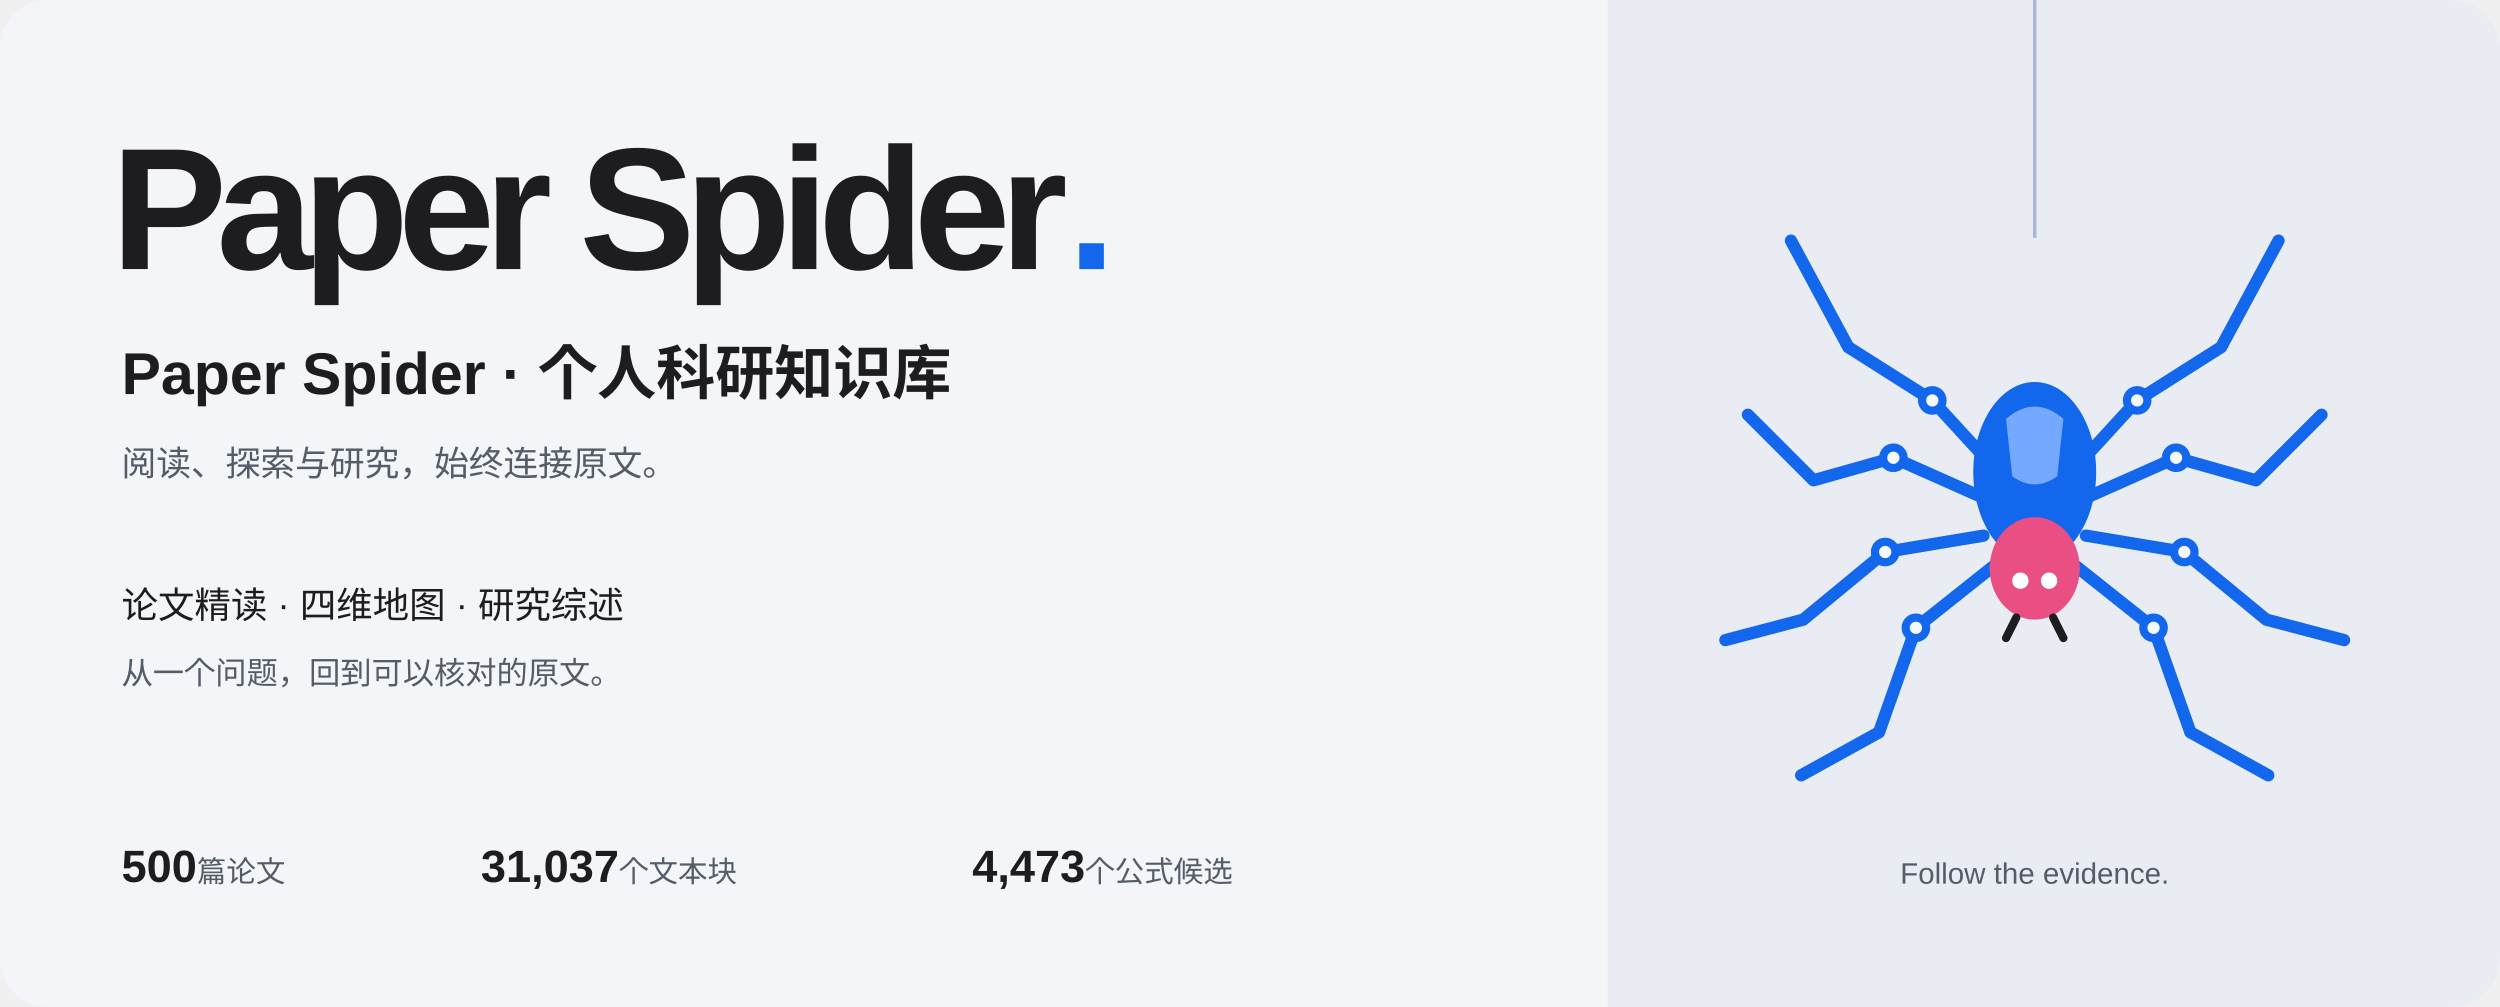
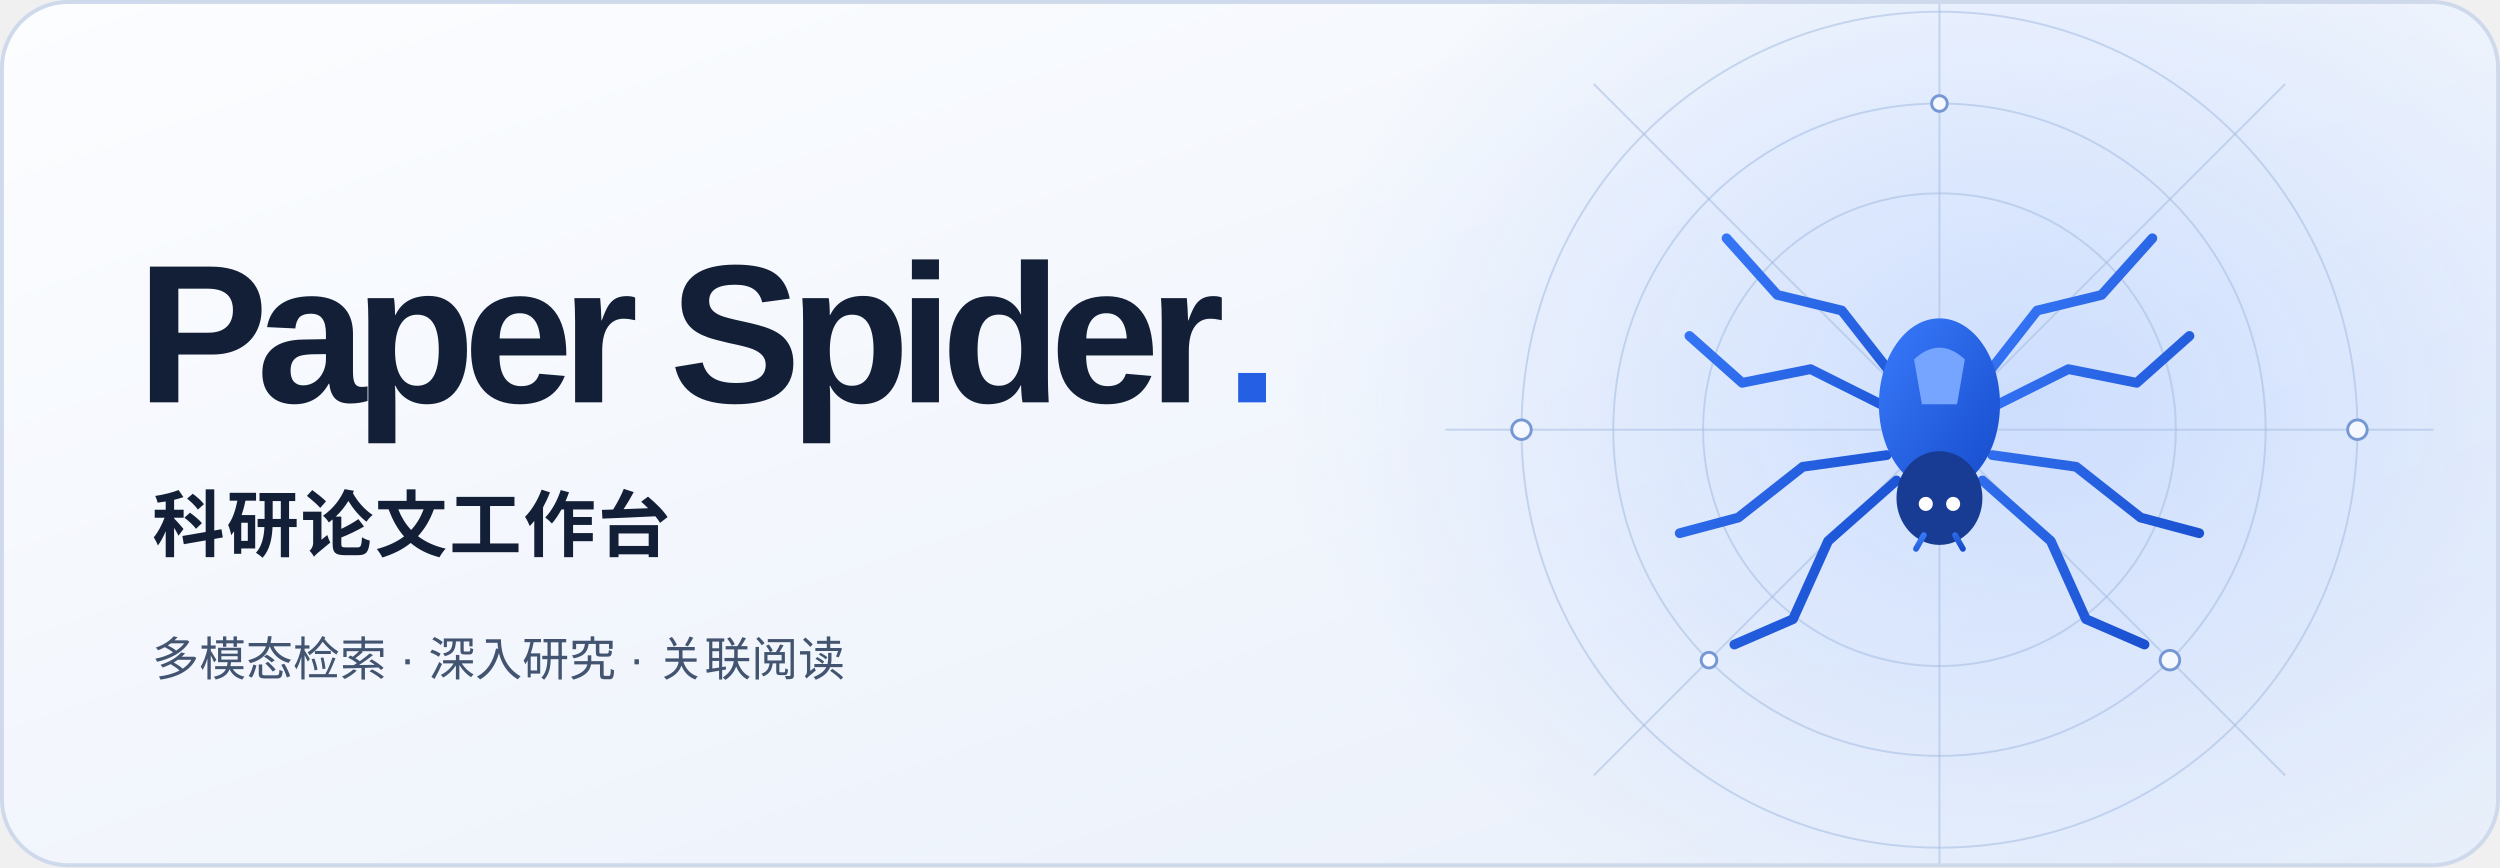
- <svg xmlns="http://www.w3.org/2000/svg" width="1440" height="580" viewBox="0 0 1440 580" role="img" aria-labelledby="title desc">
-   <style>text{font-family:Arial,"Microsoft YaHei","PingFang SC",sans-serif;fill:#1d1d1f}.muted{fill:#545c68}.blue{fill:#1267ec}</style>
-   <rect width="1440" height="580" rx="28" fill="#f3f5f8" />
-   <path d="M926 0h486a28 28 0 0 1 28 28v524a28 28 0 0 1-28 28H926Z" fill="#e9edf3" />
-   <text x="64" y="155" font-size="100" font-weight="700" letter-spacing="-6">Paper Spider<tspan class="blue">.</tspan>
-   </text>
-   <text x="70" y="227" font-size="34" font-weight="600">Paper Spider · 个人科研知识库</text>
-   <text x="70" y="274" font-size="20" class="muted">阅读、探索与研究，始终连接原文。</text>
-   <text x="70" y="356" font-size="21">论文精读 · 四维地图 · 研究综述</text>
-   <text x="70" y="394" font-size="18" class="muted">从一个问题，回到可以核对的原文。</text>
-   <text x="70" y="508" font-size="26" font-weight="600">500<tspan font-size="17" font-weight="400" class="muted"> 篇论文</tspan>
-   </text>
-   <text x="277" y="508" font-size="26" font-weight="600">31,037<tspan font-size="17" font-weight="400" class="muted"> 个文本块</tspan>
-   </text>
-   <text x="560" y="508" font-size="26" font-weight="600">4,473<tspan font-size="17" font-weight="400" class="muted"> 个公式候选</tspan>
-   </text>
-   <path d="M1172 0v137" stroke="#a9b9d4" stroke-width="2" />
-   <g transform="translate(1172 292) scale(1.18)">
-     <g fill="none" stroke="#1267ec" stroke-width="6" stroke-linecap="round" stroke-linejoin="round">
-       <path d="M-17-16-50-52-91-78-119-130M-24-4-69-24-108-13-140-45M-25 14-73 22-113 55-151 65M-19 28-58 59-76 110-114 131" />
-       <path d="M17-16 50-52 91-78 119-130M24-4 69-24 108-13 140-45M25 14 73 22 113 55 151 65M19 28 58 59 76 110 114 131" />
+ <svg xmlns="http://www.w3.org/2000/svg" width="1280" height="444" viewBox="0 0 1280 444" role="img" aria-labelledby="title desc">
+   <defs>
+     <linearGradient id="paper" x2="1" y2="1" gradientUnits="objectBoundingBox">
+       <stop stop-color="#fcfdff" />
+       <stop offset="1" stop-color="#e8effa" />
+     </linearGradient>
+     <linearGradient id="blue" x2="1" y2="1" gradientUnits="objectBoundingBox">
+       <stop stop-color="#397bfb" />
+       <stop offset="1" stop-color="#154bcb" />
+     </linearGradient>
+     <radialGradient id="light">
+       <stop stop-color="#c4d8fe" stop-opacity=".8" />
+       <stop offset="1" stop-color="#c4d8fe" stop-opacity="0" />
+     </radialGradient>
+     <clipPath id="corners">
+       <rect x="1" y="1" width="1278" height="442" rx="34" />
+     </clipPath>
+   </defs>
+   <g clip-path="url(#corners)">
+     <rect width="1280" height="444" fill="url(#paper)" />
+     <ellipse cx="1040" cy="206" rx="381" ry="299" fill="url(#light)" />
+     <g fill="none" stroke="#a4bbdf" stroke-opacity=".55">
+       <circle cx="993" cy="220" r="121" />
+       <circle cx="993" cy="220" r="167" />
+       <circle cx="993" cy="220" r="214" />
+       <path d="M740 220h506M993 0v444M816 43l354 354M816 397 1170 43" />
    </g>
-     <g fill="#f5f8ff" stroke="#1267ec" stroke-width="4">
-       <circle cx="-50" cy="-52" r="5" />
-       <circle cx="50" cy="-52" r="5" />
-       <circle cx="-69" cy="-24" r="5" />
-       <circle cx="69" cy="-24" r="5" />
-       <circle cx="-73" cy="22" r="5" />
-       <circle cx="73" cy="22" r="5" />
-       <circle cx="-58" cy="59" r="5" />
-       <circle cx="58" cy="59" r="5" />
+     <g fill="#f5f9ff" stroke="#7597d4" stroke-width="1.5">
+       <circle cx="779" cy="220" r="5" />
+       <circle cx="993" cy="53" r="4" />
+       <circle cx="1111" cy="338" r="5" />
+       <circle cx="1207" cy="220" r="5" />
+       <circle cx="875" cy="338" r="4" />
    </g>
-     <ellipse cy="-17" rx="30" ry="44" fill="#1267ec" />
-     <path d="M-14-43Q0-55 14-43L11-15Q0-7-11-15Z" fill="#74a9ff" />
-     <ellipse cy="30" rx="22" ry="25" fill="#e94f83" />
-     <circle cx="-7" cy="36" r="4" fill="#fff" />
-     <circle cx="7" cy="36" r="4" fill="#fff" />
-     <path d="M-9 54-14 64M9 54 14 64" stroke="#1d1d1f" stroke-width="4" stroke-linecap="round" />
+     <g transform="translate(993 221)" fill="none" stroke="url(#blue)" stroke-width="5" stroke-linecap="round" stroke-linejoin="round">
+       <path d="M-21-25-50-62-83-70-109-99M-26-12-66-32-101-25-128-49M-27 12-70 18-103 44-133 52M-22 25-57 56-75 96-105 109" />
+       <path d="M21-25 50-62 83-70 109-99M26-12 66-32 101-25 128-49M27 12 70 18 103 44 133 52M22 25 57 56 75 96 105 109" />
+       <ellipse cy="-14" rx="31" ry="44" fill="url(#blue)" stroke="none" />
+       <path d="M-13-37q13-12 26 0l-4 23H-9z" fill="#75a5ff" stroke="none" />
+       <ellipse cy="34" rx="22" ry="24" fill="#183c93" stroke="none" />
+       <path d="M-8 53l-4 7m20-7 4 7" stroke-width="3" />
+       <g fill="#fff" stroke="none">
+         <circle cx="-7" cy="37" r="3.6" />
+         <circle cx="7" cy="37" r="3.6" />
+       </g>
+     </g>
  </g>
-   <text x="1172" y="509" text-anchor="middle" font-size="17" class="muted">Follow the evidence.</text>
+   <rect x="1" y="1" width="1278" height="442" rx="34" fill="none" stroke="#ced9eb" stroke-width="2" />
+   <g font-family="Arial, Microsoft YaHei, PingFang SC, sans-serif" fill="#121f37">
+     <text x="70" y="206" font-size="101" letter-spacing="-6" font-weight="700">Paper Spider<tspan fill="#255fe3">.</tspan>
+     </text>
+     <text x="78" y="282" font-size="37" font-weight="650" letter-spacing="1">科研论文工作台</text>
+     <text x="78" y="346" font-size="24" fill="#425470">多模态检索 · 深入研究 · 关联阅读</text>
+   </g>
</svg>
